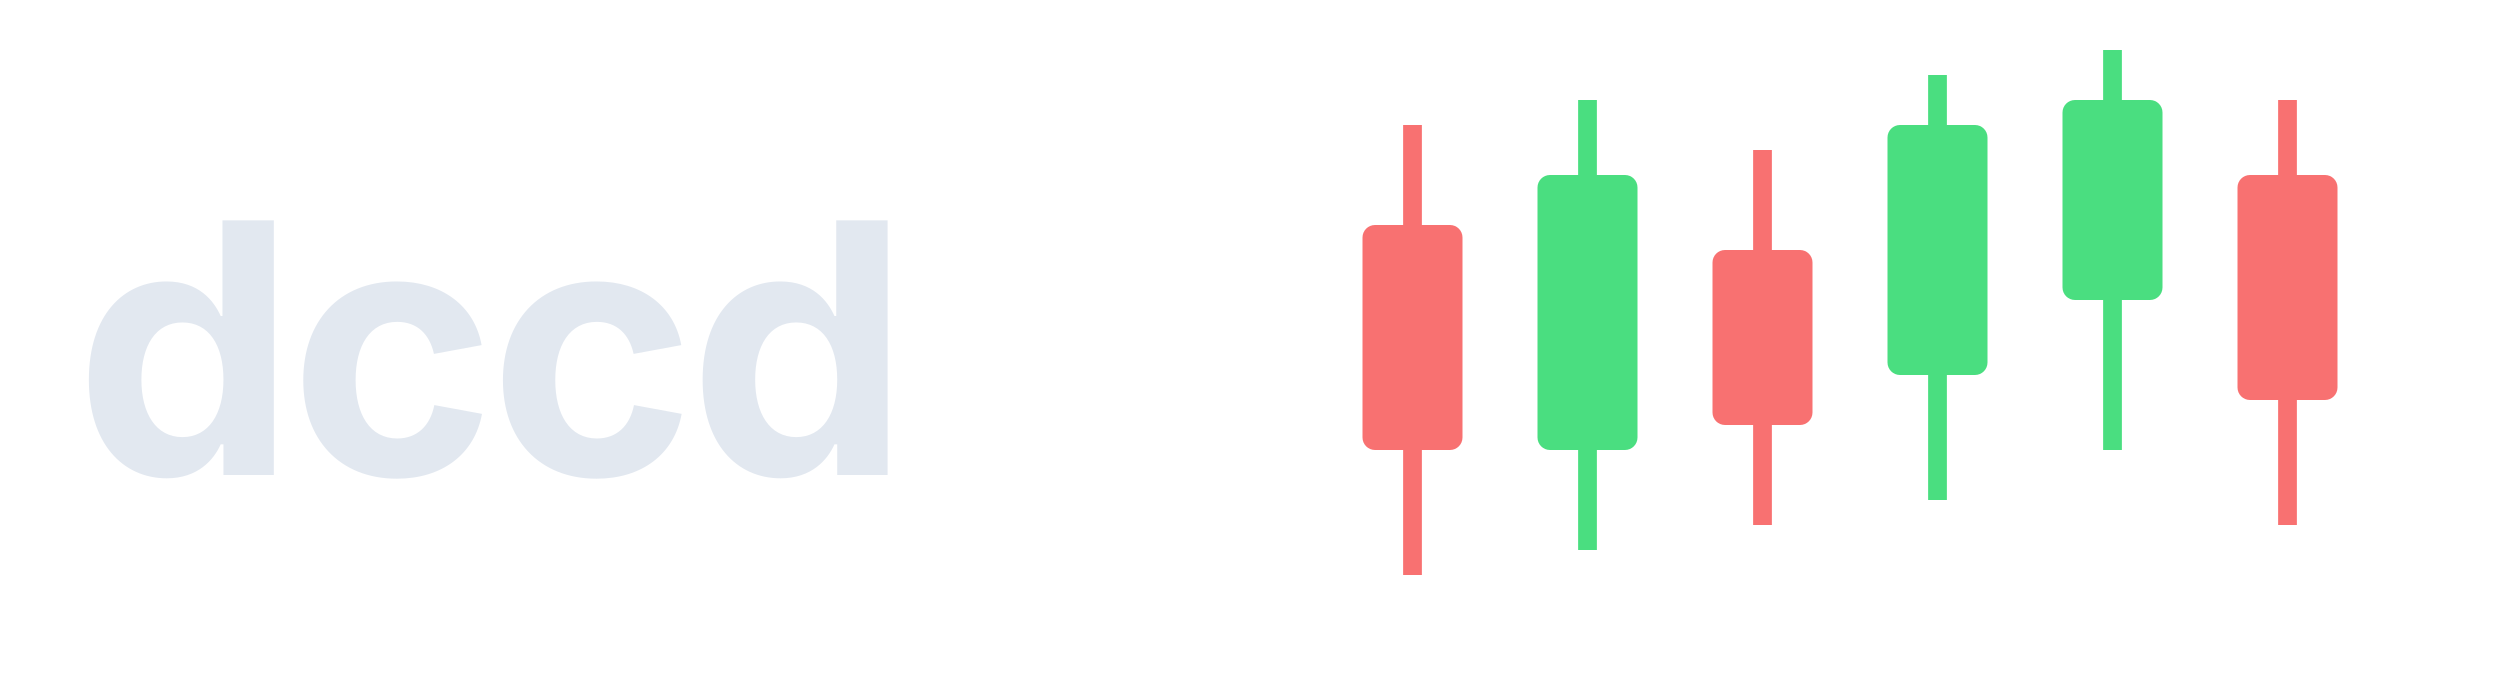
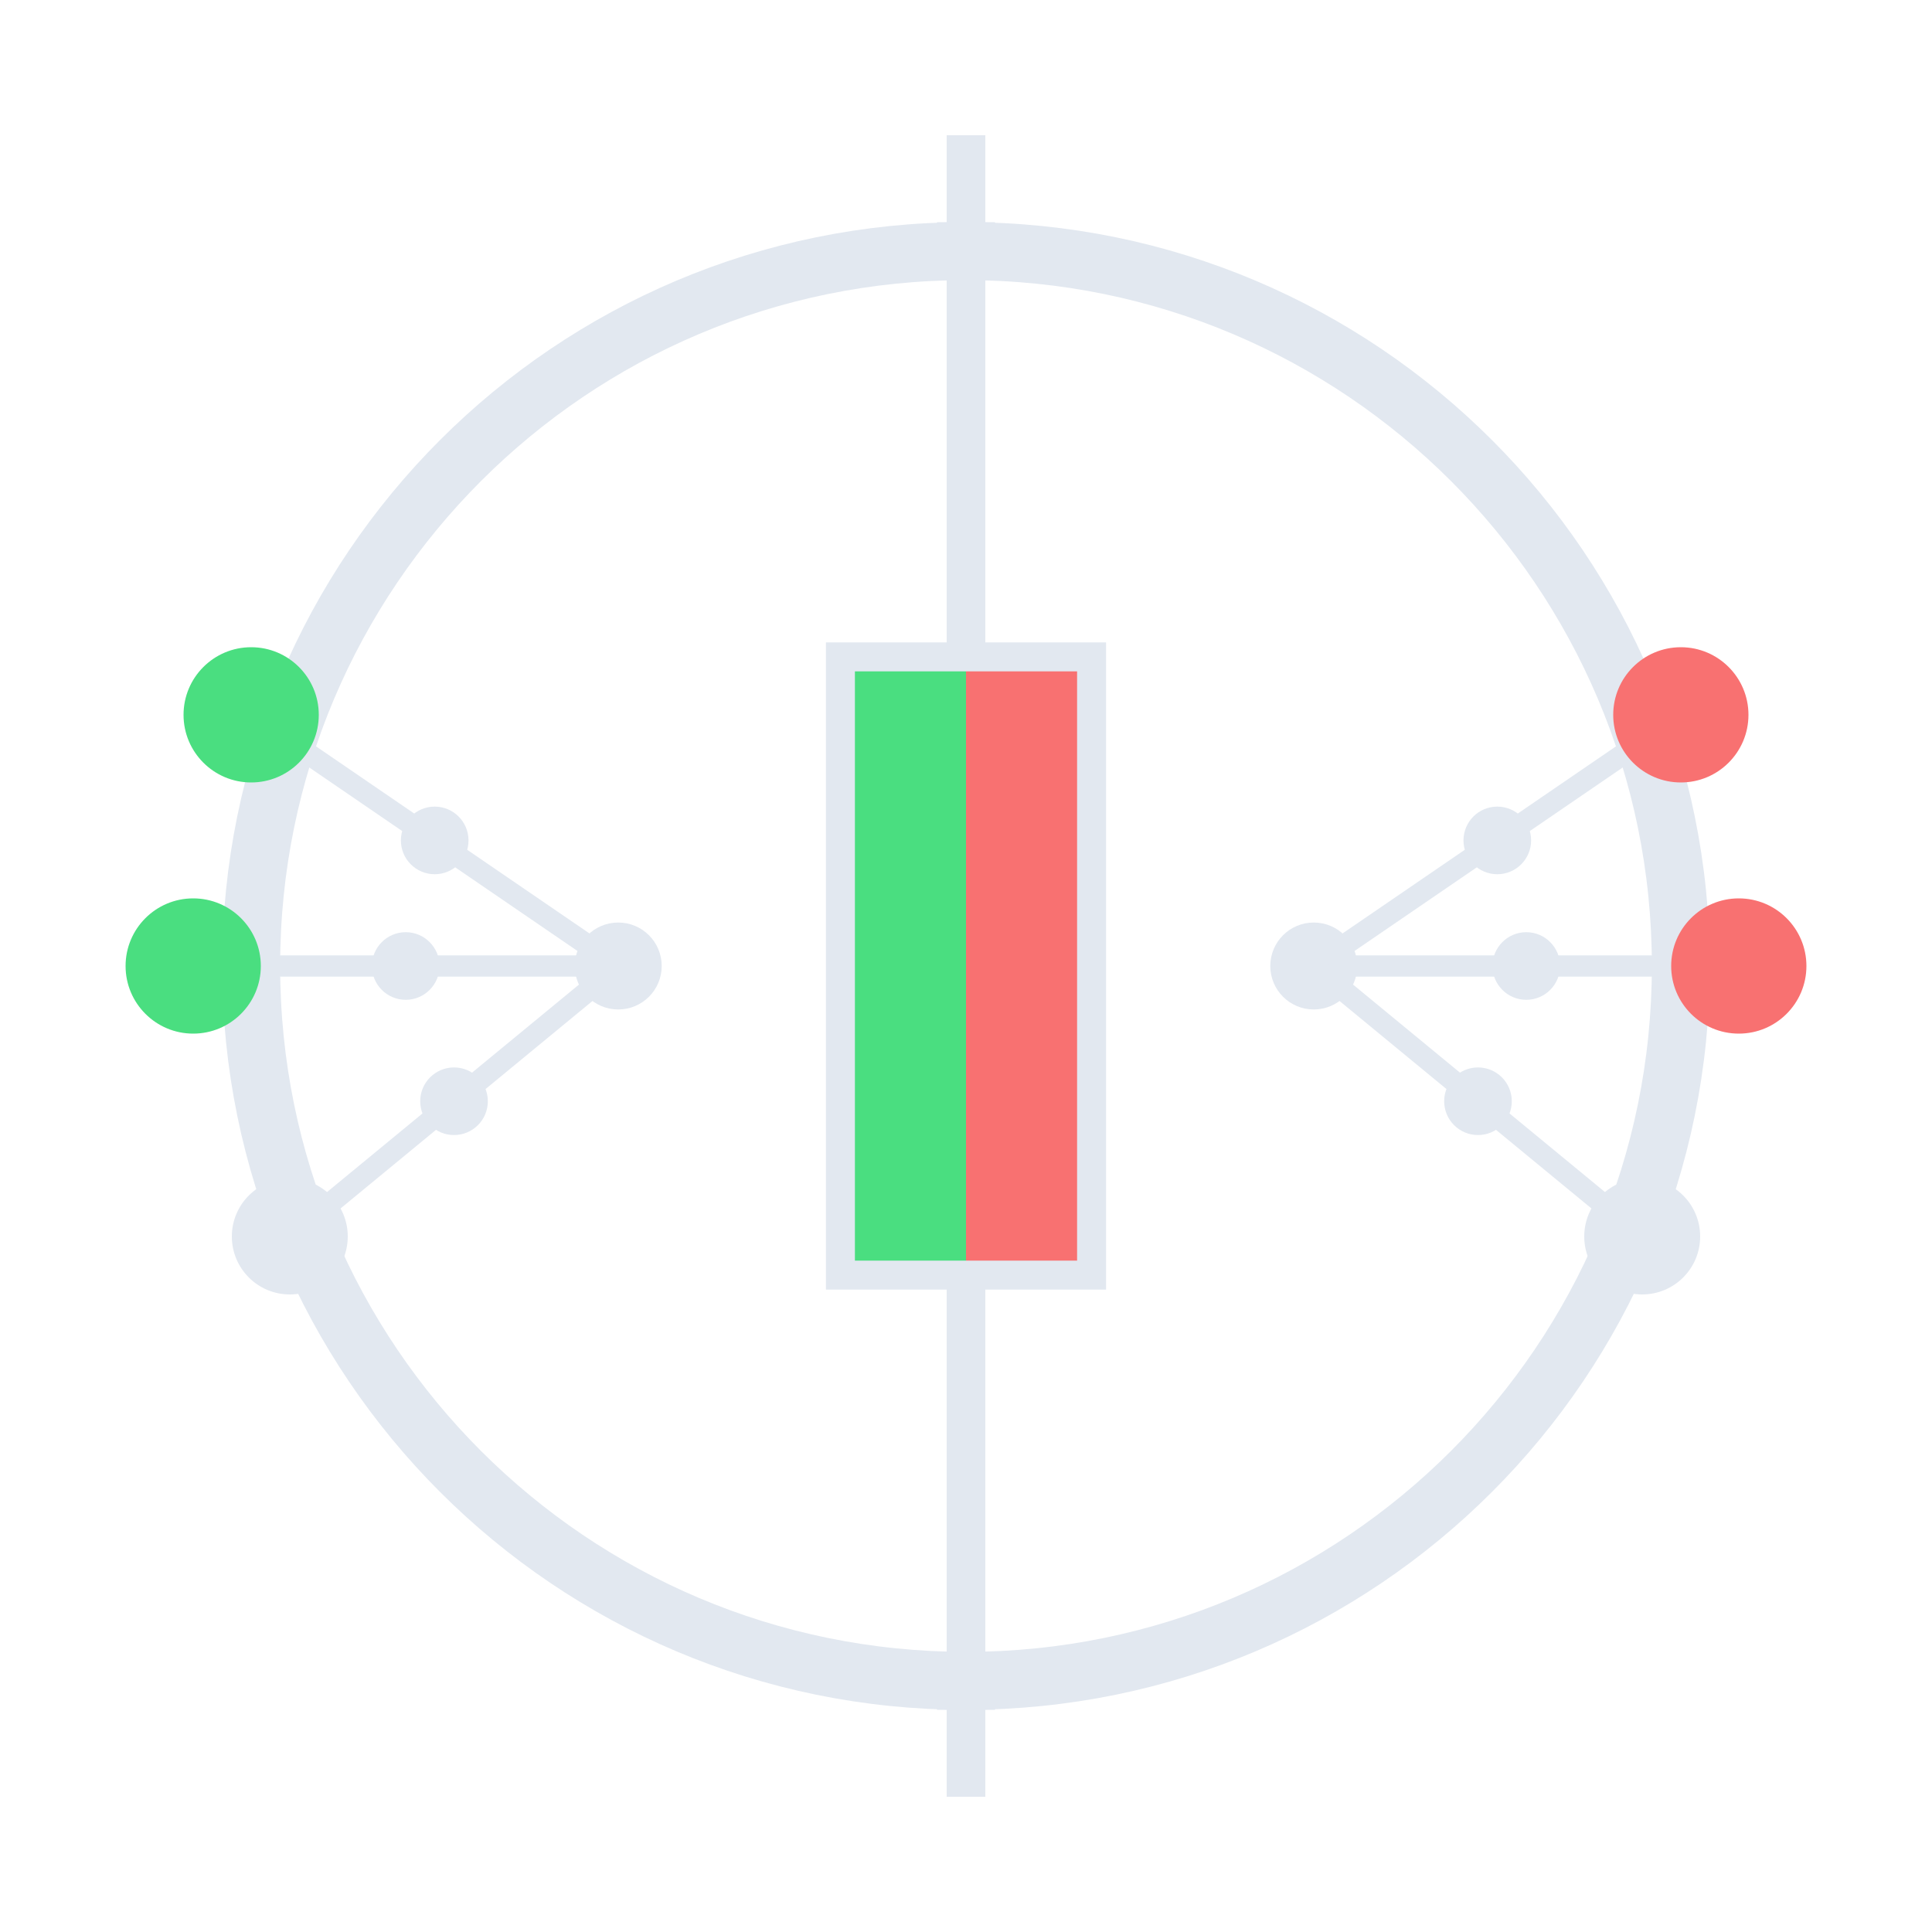
- <svg xmlns="http://www.w3.org/2000/svg" viewBox="0 0 200 56" width="200" height="56">
-   <text x="6" y="38" font-family="Inter, system-ui, sans-serif" font-size="28" font-weight="700" fill="#e2e8f0" letter-spacing="-0.5">dccd</text>
-   <line x1="113" y1="10" x2="113" y2="46" stroke="#f87171" stroke-width="1.5" />
-   <rect x="109" y="18" width="8" height="18" fill="#f87171" rx="1" />
-   <line x1="127" y1="8" x2="127" y2="44" stroke="#4ade80" stroke-width="1.5" />
-   <rect x="123" y="14" width="8" height="22" fill="#4ade80" rx="1" />
-   <line x1="141" y1="12" x2="141" y2="42" stroke="#f87171" stroke-width="1.5" />
-   <rect x="137" y="20" width="8" height="14" fill="#f87171" rx="1" />
-   <line x1="155" y1="6" x2="155" y2="40" stroke="#4ade80" stroke-width="1.5" />
-   <rect x="151" y="10" width="8" height="20" fill="#4ade80" rx="1" />
-   <line x1="169" y1="4" x2="169" y2="36" stroke="#4ade80" stroke-width="1.5" />
-   <rect x="165" y="8" width="8" height="16" fill="#4ade80" rx="1" />
-   <line x1="183" y1="8" x2="183" y2="42" stroke="#f87171" stroke-width="1.5" />
-   <rect x="179" y="14" width="8" height="18" fill="#f87171" rx="1" />
+ <svg xmlns="http://www.w3.org/2000/svg" viewBox="0 0 200 200" width="160" height="160">
+   <line x1="100" y1="14" x2="100" y2="186" stroke="#e2e8f0" stroke-width="4" stroke-linecap="butt" />
+   <rect x="87" y="68" width="13" height="64" fill="#4ade80" />
+   <rect x="100" y="68" width="13" height="64" fill="#f87171" />
+   <rect x="87" y="68" width="26" height="64" fill="none" stroke="#e2e8f0" stroke-width="3" />
+   <path d="M 100,26 A 60,60 0 0,0 100,174" fill="none" stroke="#e2e8f0" stroke-width="6" stroke-linecap="square" />
+   <path d="M 100,26 A 60,60 0 0,1 100,174" fill="none" stroke="#e2e8f0" stroke-width="6" stroke-linecap="square" />
+   <circle cx="64" cy="100" r="4.5" fill="#e2e8f0" />
+   <line x1="64" y1="100" x2="26" y2="74" stroke="#e2e8f0" stroke-width="2.2" />
+   <line x1="64" y1="100" x2="20" y2="100" stroke="#e2e8f0" stroke-width="2.2" />
+   <line x1="64" y1="100" x2="30" y2="128" stroke="#e2e8f0" stroke-width="2.2" />
+   <circle cx="45" cy="87" r="3.5" fill="#e2e8f0" />
+   <circle cx="42" cy="100" r="3.5" fill="#e2e8f0" />
+   <circle cx="47" cy="114" r="3.5" fill="#e2e8f0" />
+   <circle cx="26" cy="74" r="7" fill="#4ade80" />
+   <circle cx="20" cy="100" r="7" fill="#4ade80" />
+   <circle cx="30" cy="128" r="6" fill="#e2e8f0" />
+   <circle cx="136" cy="100" r="4.5" fill="#e2e8f0" />
+   <line x1="136" y1="100" x2="174" y2="74" stroke="#e2e8f0" stroke-width="2.2" />
+   <line x1="136" y1="100" x2="180" y2="100" stroke="#e2e8f0" stroke-width="2.2" />
+   <line x1="136" y1="100" x2="170" y2="128" stroke="#e2e8f0" stroke-width="2.2" />
+   <circle cx="155" cy="87" r="3.5" fill="#e2e8f0" />
+   <circle cx="158" cy="100" r="3.5" fill="#e2e8f0" />
+   <circle cx="153" cy="114" r="3.5" fill="#e2e8f0" />
+   <circle cx="174" cy="74" r="7" fill="#f87171" />
+   <circle cx="180" cy="100" r="7" fill="#f87171" />
+   <circle cx="170" cy="128" r="6" fill="#e2e8f0" />
</svg>
